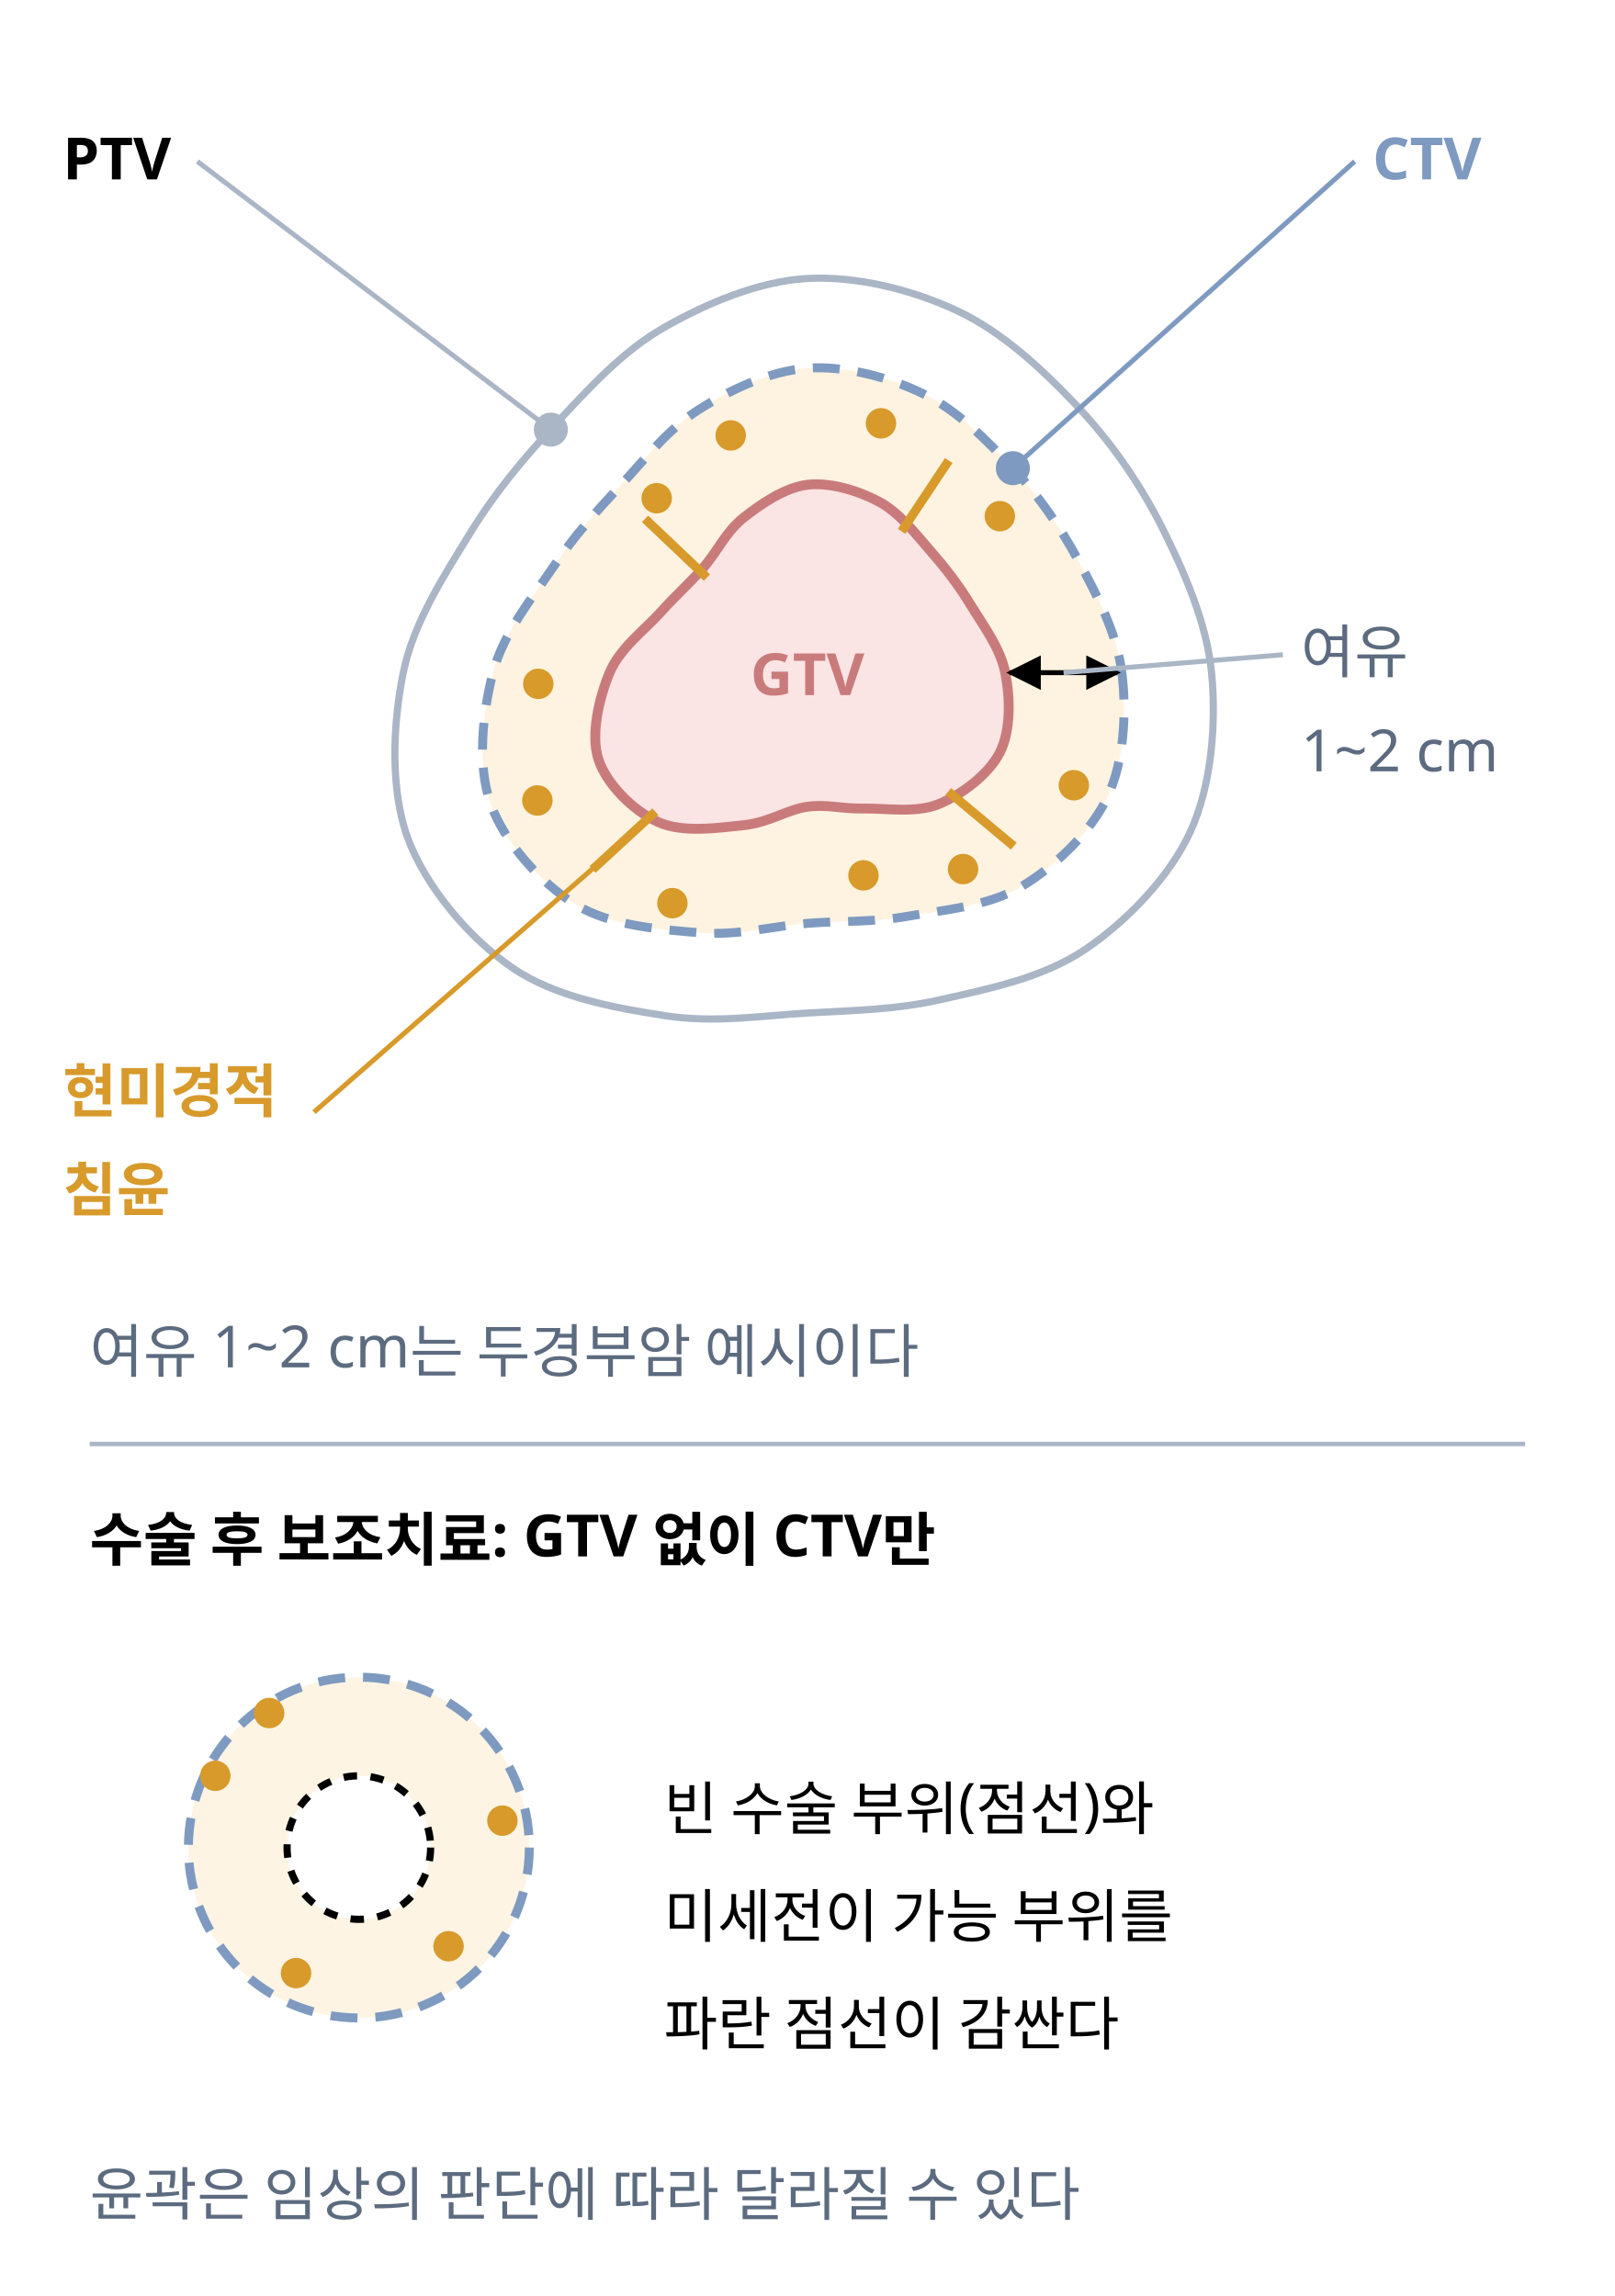
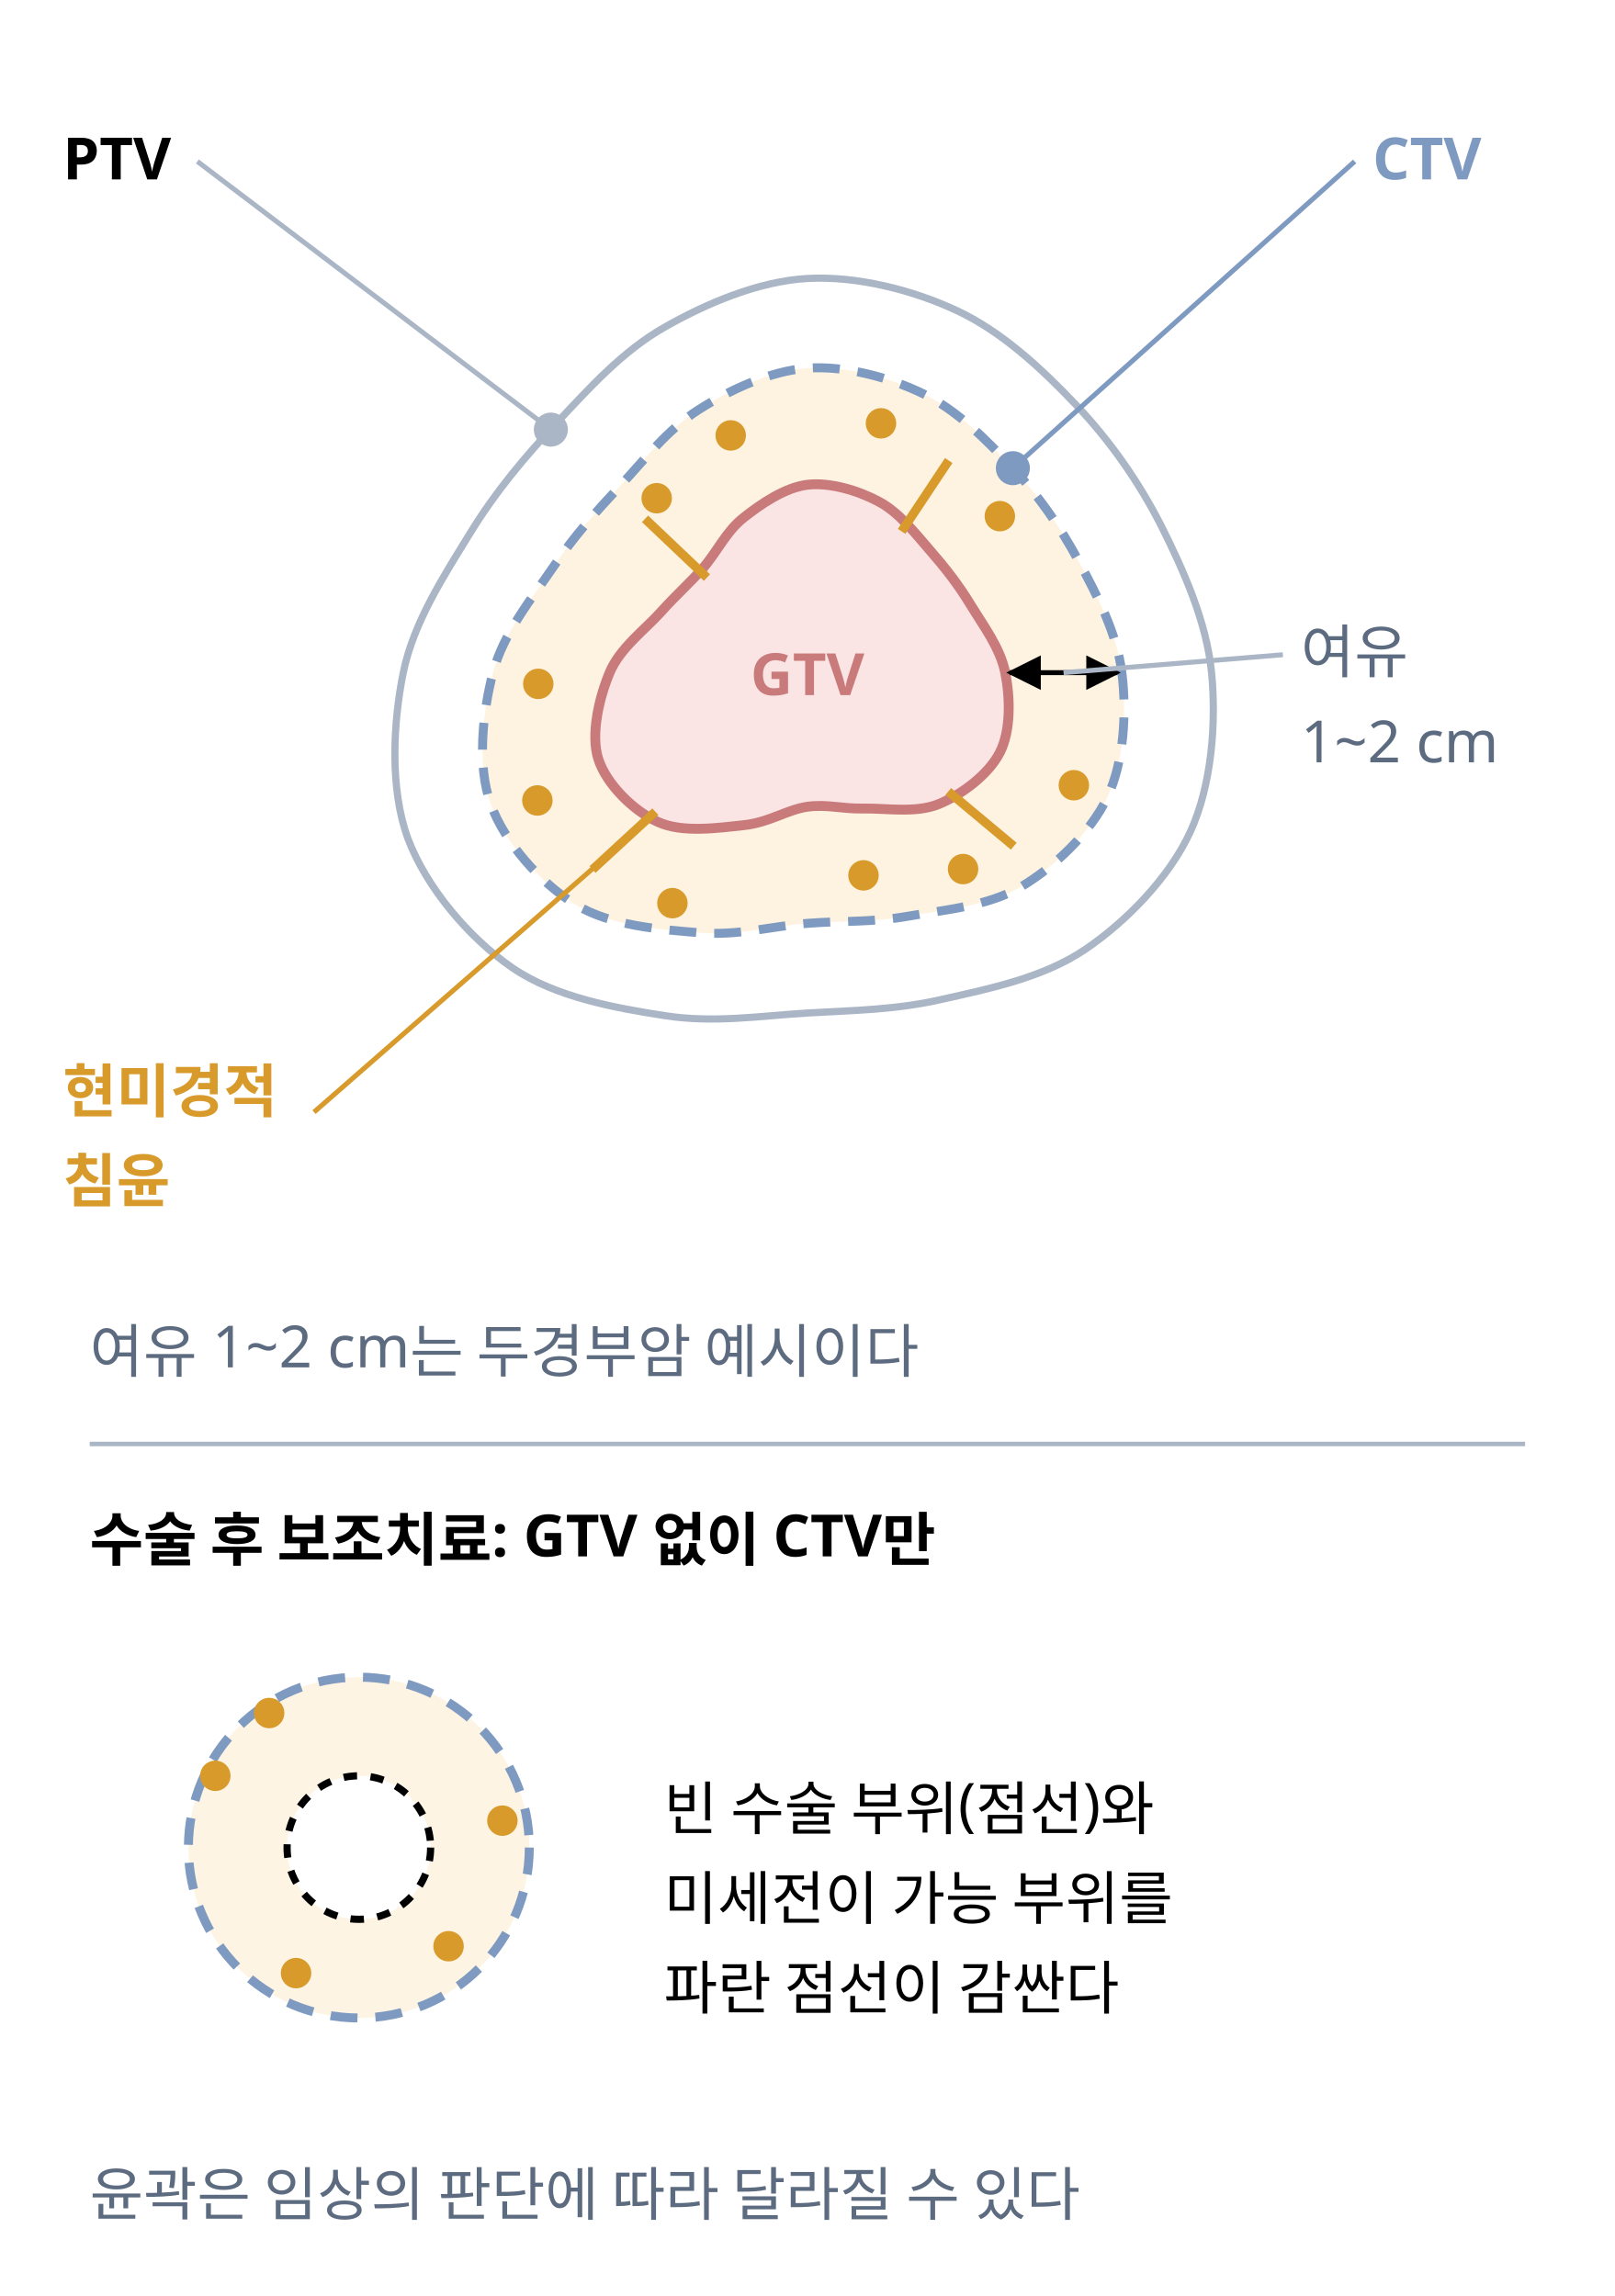
<svg xmlns="http://www.w3.org/2000/svg" class="si si-illus" viewBox="0 0 360 512" style="max-width:360px;color:var(--si-ink,var(--text,#1f2328))" role="img" aria-labelledby="clinical-target-volume-t" font-family="'Pretendard','Noto Sans KR','Apple SD Gothic Neo',sans-serif" font-size="13" fill="currentColor">
  <defs>
    <marker id="clinical-target-volume-ar" viewBox="0 0 10 10" refX="9" refY="5" markerWidth="7" markerHeight="7" orient="auto-start-reverse">
      <path d="M0,0L10,5L0,10z" style="fill:currentColor" />
    </marker>
  </defs>
  <path d="M270.1,150 C271.2,161.3 270.1,175.1 265.4,185.4 C260.7,195.7 251,205.6 241.8,211.8 C232.6,218 220.5,220.5 210.2,222.8 C199.9,225.2 190.3,225.3 180,225.9 C169.7,226.5 159.3,228.2 148.3,226.5 C137.3,224.8 123.8,222.4 114.2,215.8 C104.6,209.2 95,197.9 90.9,186.9 C86.9,175.9 87.6,161.3 89.9,150 C92.2,138.7 99.1,128.2 104.8,118.9 C110.5,109.6 117,101.9 124.2,94.2 C131.4,86.5 138.8,78.3 148.1,73 C157.4,67.7 169.1,62.7 180,62.1 C190.9,61.5 203.4,64.6 213.4,69.3 C223.4,74 232.2,82.2 239.8,90.2 C247.4,98.2 253.8,107.3 258.9,117.3 C263.9,127.3 269,138.7 270.1,150Z" style="stroke:var(--si-gray-s,#aab6c6);fill:none" stroke-width="1.6" />
  <path d="M250.1,150 C251.2,158.8 250.6,169.8 246.9,177.7 C243.2,185.6 235.1,193.3 227.7,197.7 C220.3,202.1 210.4,202.9 202.5,204.3 C194.6,205.7 187.8,205.3 180,205.9 C172.3,206.5 164.6,208.7 156,208 C147.4,207.3 136.1,206.5 128.3,201.7 C120.5,196.9 112.5,187.9 109.4,179.3 C106.3,170.7 107.6,158.8 109.9,150 C112.2,141.2 118.6,133.4 123.3,126.5 C128,119.5 132.9,114.1 138.3,108.3 C143.7,102.5 148.8,95.8 155.7,91.4 C162.6,87 171.7,82.7 180,82.1 C188.3,81.5 198.2,84.1 205.8,87.8 C213.4,91.5 219.9,98.1 225.7,104.3 C231.5,110.5 236.3,117.4 240.4,125 C244.5,132.6 249,141.2 250.1,150Z" style="stroke:var(--si-blue-s,#7f9ac0);fill:var(--si-amber-f,#fdf0d8)" stroke-width="2" stroke-dasharray="6 4" fill-opacity="0.8" />
  <path d="M224.1,150 C225.2,155.5 225.4,162.9 222.9,167.8 C220.4,172.7 214.4,177.2 209.3,179.3 C204.2,181.4 197.4,180.2 192.5,180.3 C187.6,180.4 184.4,179.3 180,179.9 C175.6,180.5 171.5,183.4 165.9,184 C160.3,184.6 152.1,185.8 146.7,183.3 C141.3,180.9 135.2,174.9 133.4,169.3 C131.6,163.8 133.6,155.5 135.9,150 C138.2,144.5 143.8,140.4 147.3,136.5 C150.8,132.6 153.6,130.2 156.7,126.7 C159.8,123.2 161.8,118.6 165.7,115.5 C169.6,112.4 175,108.7 180,108.1 C185,107.5 191.3,109.4 195.8,111.8 C200.4,114.2 203.9,118.8 207.3,122.7 C210.7,126.6 213.6,130.3 216.4,134.9 C219.2,139.5 223,144.5 224.1,150Z" style="stroke:var(--si-rose-s,#c97b7b);fill:var(--si-rose-f,#fbe4e4)" stroke-width="2.2" />
  <circle cx="239.4" cy="175.1" r="2.6" style="stroke:var(--si-amber-s,#d79a2b);fill:var(--si-amber-s,#d79a2b)" stroke-width="1.6" />
  <circle cx="192.5" cy="195.2" r="2.6" style="stroke:var(--si-amber-s,#d79a2b);fill:var(--si-amber-s,#d79a2b)" stroke-width="1.6" />
  <circle cx="149.9" cy="201.4" r="2.6" style="stroke:var(--si-amber-s,#d79a2b);fill:var(--si-amber-s,#d79a2b)" stroke-width="1.6" />
  <circle cx="120" cy="152.5" r="2.6" style="stroke:var(--si-amber-s,#d79a2b);fill:var(--si-amber-s,#d79a2b)" stroke-width="1.6" />
  <circle cx="146.4" cy="111.1" r="2.6" style="stroke:var(--si-amber-s,#d79a2b);fill:var(--si-amber-s,#d79a2b)" stroke-width="1.6" />
  <circle cx="196.4" cy="94.4" r="2.6" style="stroke:var(--si-amber-s,#d79a2b);fill:var(--si-amber-s,#d79a2b)" stroke-width="1.6" />
  <circle cx="222.9" cy="115.1" r="2.6" style="stroke:var(--si-amber-s,#d79a2b);fill:var(--si-amber-s,#d79a2b)" stroke-width="1.6" />
  <circle cx="214.7" cy="193.8" r="2.6" style="stroke:var(--si-amber-s,#d79a2b);fill:var(--si-amber-s,#d79a2b)" stroke-width="1.6" />
  <circle cx="119.8" cy="178.5" r="2.6" style="stroke:var(--si-amber-s,#d79a2b);fill:var(--si-amber-s,#d79a2b)" stroke-width="1.6" />
  <circle cx="162.9" cy="97.1" r="2.6" style="stroke:var(--si-amber-s,#d79a2b);fill:var(--si-amber-s,#d79a2b)" stroke-width="1.6" />
  <line x1="211.4" y1="176.5" x2="226" y2="188.7" style="stroke:var(--si-amber-s,#d79a2b);fill:none" stroke-width="2" />
  <line x1="146.1" y1="181" x2="132.1" y2="193.9" style="stroke:var(--si-amber-s,#d79a2b);fill:none" stroke-width="2" />
  <line x1="157.6" y1="128.8" x2="143.8" y2="115.7" style="stroke:var(--si-amber-s,#d79a2b);fill:none" stroke-width="2" />
  <line x1="201" y1="118.5" x2="211.5" y2="102.7" style="stroke:var(--si-amber-s,#d79a2b);fill:none" stroke-width="2" />
  <text x="180" y="155" text-anchor="middle" font-weight="700" style="fill:var(--si-rose-s,#c97b7b)">GTV</text>
  <line x1="225.1" y1="150" x2="249.1" y2="150" style="stroke:currentColor;fill:none" stroke-width="1.1" marker-end="url(#clinical-target-volume-ar)" marker-start="url(#clinical-target-volume-ar)" />
  <text x="14" y="40" font-weight="700">PTV</text>
  <line x1="44" y1="36" x2="122.8" y2="95.8" style="stroke:var(--si-gray-s,#aab6c6);fill:none" stroke-width="1.1" />
  <circle cx="122.8" cy="95.8" r="3" style="stroke:var(--si-gray-s,#aab6c6);fill:var(--si-gray-s,#aab6c6)" stroke-width="1.6" />
  <text x="306" y="40" font-weight="700" style="fill:var(--si-blue-s,#7f9ac0)">CTV</text>
  <line x1="302" y1="36" x2="225.8" y2="104.4" style="stroke:var(--si-blue-s,#7f9ac0);fill:none" stroke-width="1.1" />
  <circle cx="225.8" cy="104.4" r="3" style="stroke:var(--si-blue-s,#7f9ac0);fill:var(--si-blue-s,#7f9ac0)" stroke-width="1.6" />
  <text x="290" y="150" style="fill:var(--si-general,#5c6b7f)">여유</text>
-   <text x="290" y="172" style="fill:var(--si-general,#5c6b7f)">1~2 cm</text>
+   <text x="290" y="170" style="fill:var(--si-general,#5c6b7f)">1~2 cm</text>
  <line x1="237.1" y1="150" x2="286" y2="146" style="stroke:var(--si-gray-s,#aab6c6);fill:none" stroke-width="1.1" />
  <text x="14" y="248" font-weight="700" style="fill:var(--si-amber-s,#d79a2b)">현미경적</text>
-   <text x="14" y="270" font-weight="700" style="fill:var(--si-amber-s,#d79a2b)">침윤</text>
+   <text x="14" y="268" font-weight="700" style="fill:var(--si-amber-s,#d79a2b)">침윤</text>
  <line x1="70" y1="248" x2="134.3" y2="191.8" style="stroke:var(--si-amber-s,#d79a2b);fill:none" stroke-width="1.1" />
  <text x="20" y="306" style="fill:var(--si-general,#5c6b7f)">여유 1~2 cm는 두경부암 예시이다</text>
  <line x1="20" y1="322" x2="340" y2="322" style="stroke:var(--si-gray-s,#aab6c6);fill:none" stroke-width="1" />
  <text x="20" y="348" font-weight="700">수술 후 보조치료: GTV 없이 CTV만</text>
  <circle cx="80" cy="412" r="38" style="stroke:var(--si-blue-s,#7f9ac0);fill:var(--si-amber-f,#fdf0d8)" stroke-width="2" stroke-dasharray="6 4" fill-opacity="0.7" />
  <circle cx="80" cy="412" r="16" style="stroke:currentColor;fill:var(--si-bg,#ffffff)" stroke-width="1.6" stroke-dasharray="3 3" />
  <circle cx="48" cy="396" r="2.6" style="stroke:var(--si-amber-s,#d79a2b);fill:var(--si-amber-s,#d79a2b)" stroke-width="1.6" />
  <circle cx="112" cy="406" r="2.6" style="stroke:var(--si-amber-s,#d79a2b);fill:var(--si-amber-s,#d79a2b)" stroke-width="1.6" />
  <circle cx="66" cy="440" r="2.6" style="stroke:var(--si-amber-s,#d79a2b);fill:var(--si-amber-s,#d79a2b)" stroke-width="1.6" />
  <circle cx="100" cy="434" r="2.6" style="stroke:var(--si-amber-s,#d79a2b);fill:var(--si-amber-s,#d79a2b)" stroke-width="1.6" />
  <circle cx="60" cy="382" r="2.6" style="stroke:var(--si-amber-s,#d79a2b);fill:var(--si-amber-s,#d79a2b)" stroke-width="1.6" />
  <text x="148" y="408">빈 수술 부위(점선)와</text>
-   <text x="148" y="432">미세전이 가능 부위를</text>
-   <text x="148" y="456">파란 점선이 감싼다</text>
+   <text x="148" y="428">미세전이 가능 부위를</text>
+   <text x="148" y="448">파란 점선이 감싼다</text>
  <text x="20" y="494" style="fill:var(--si-general,#5c6b7f)">윤곽은 임상의 판단에 따라 달라질 수 있다</text>
</svg>
